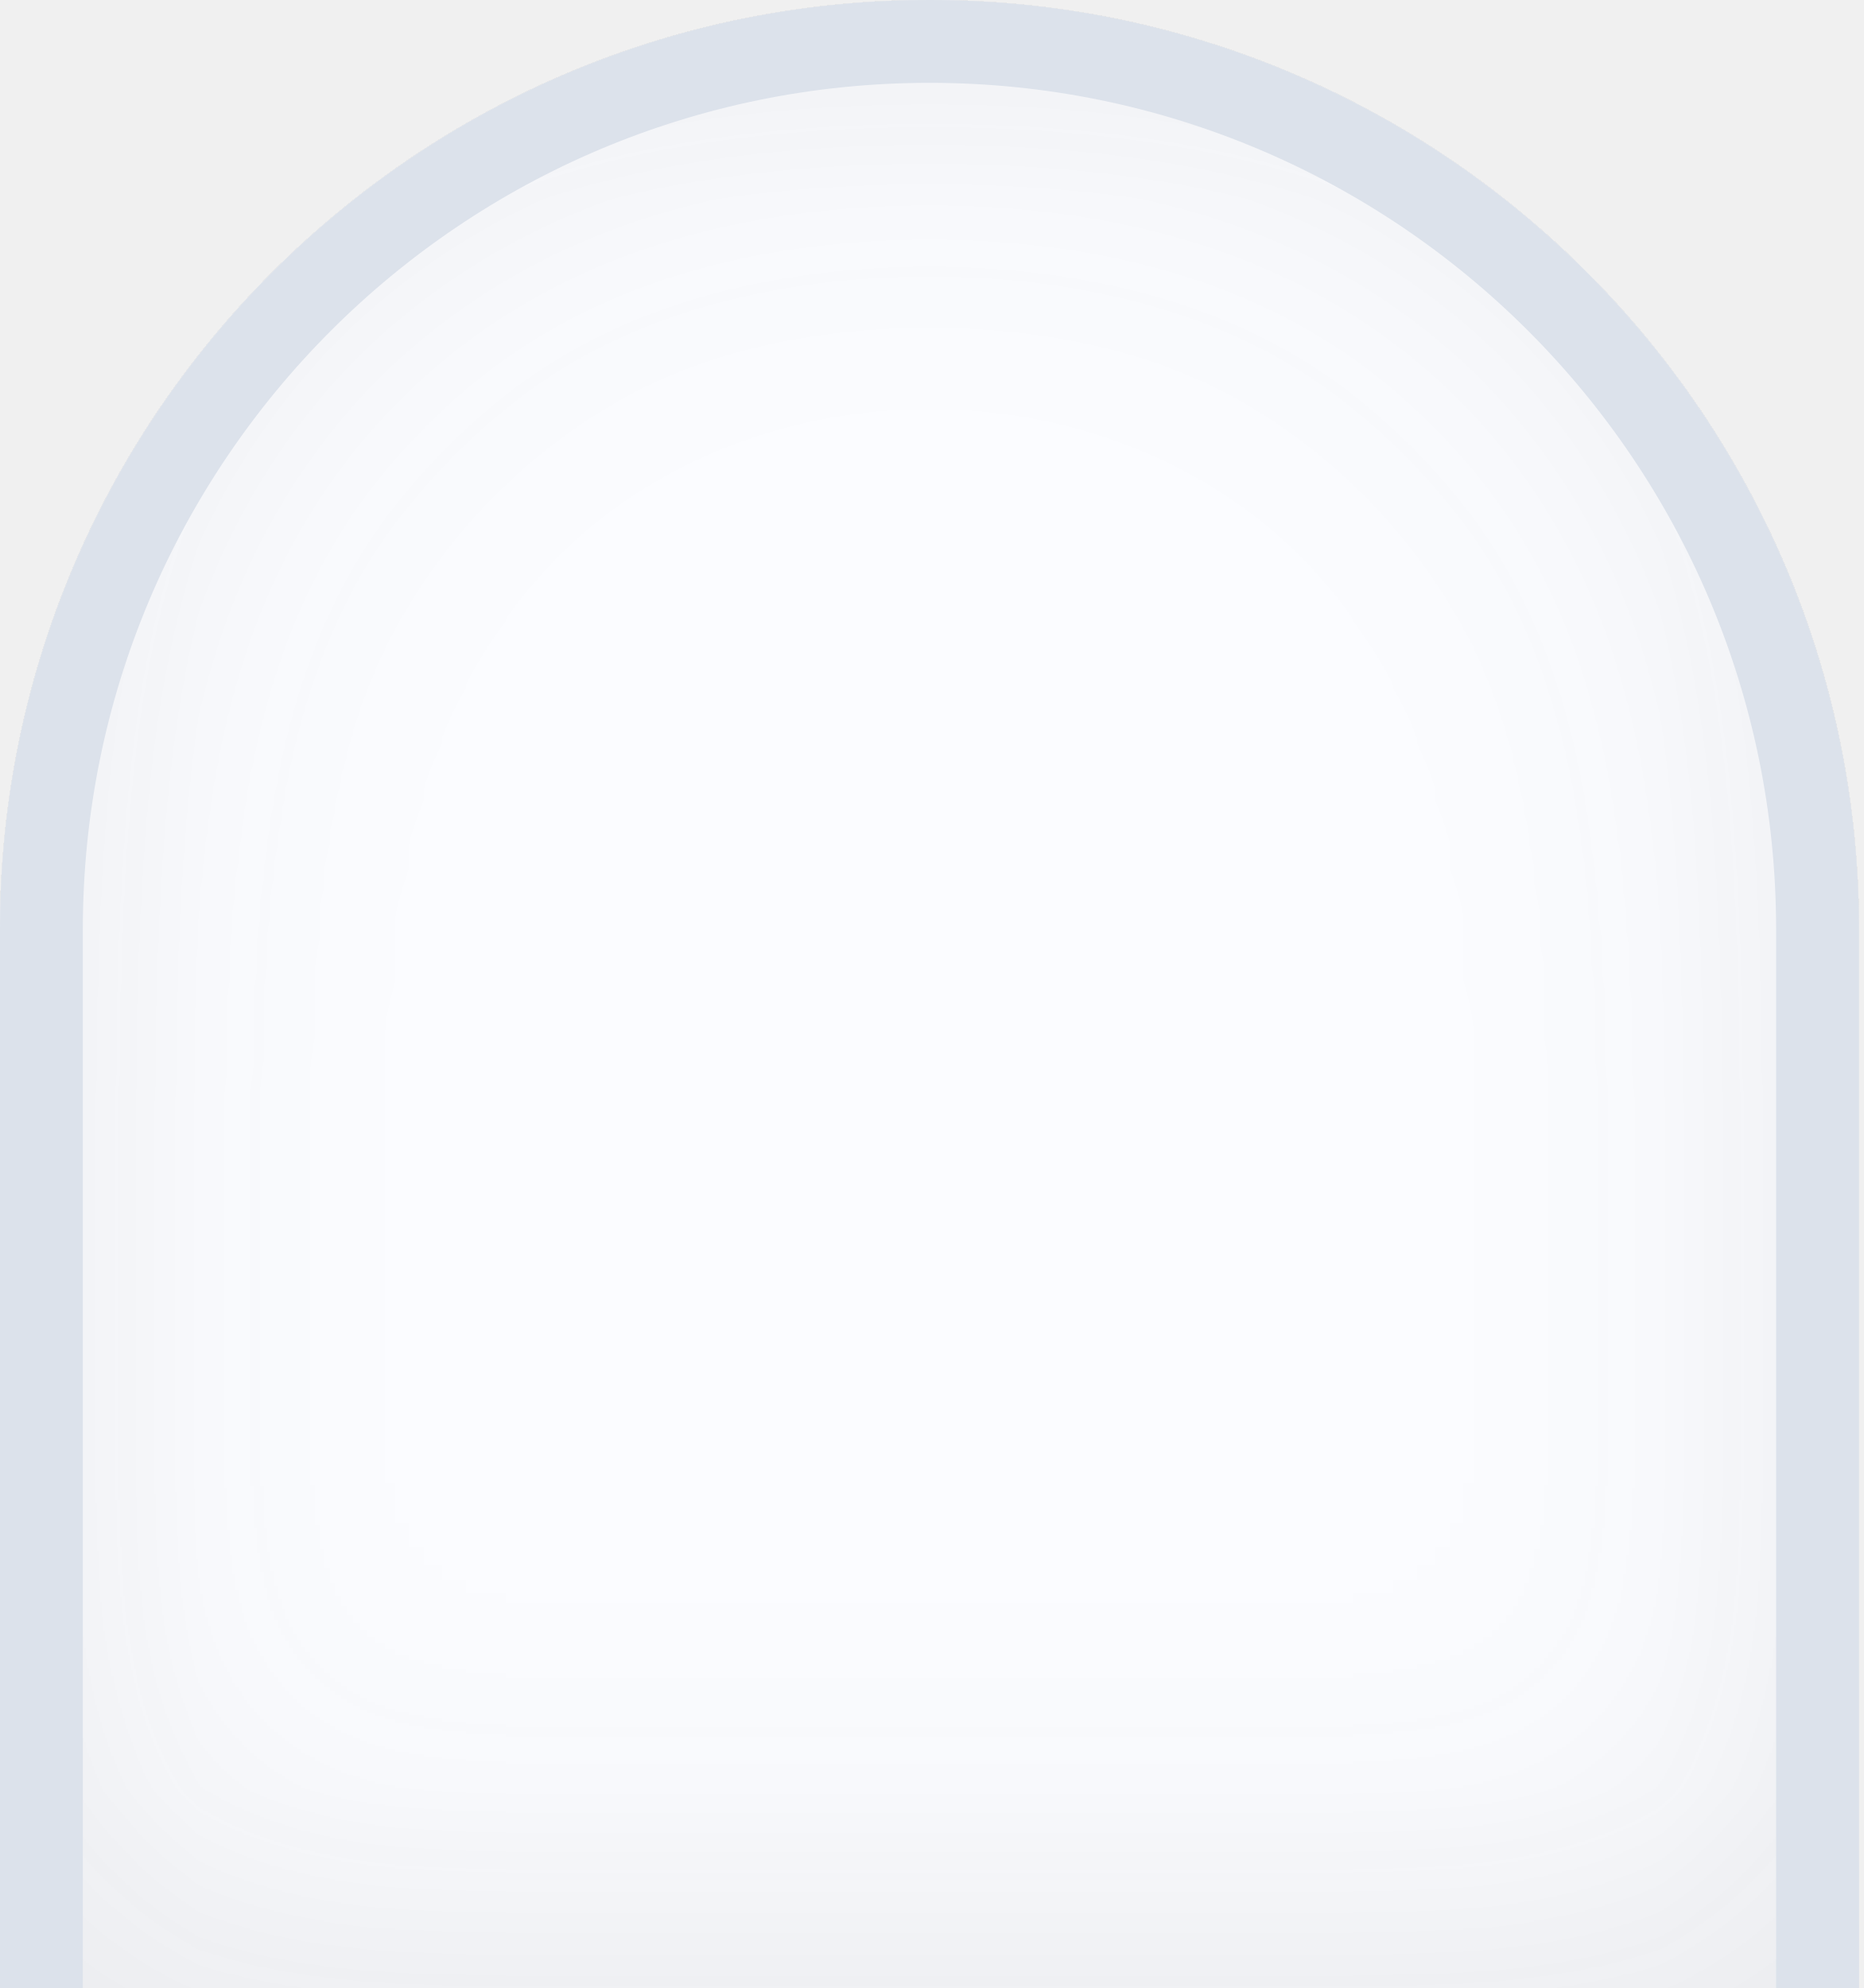
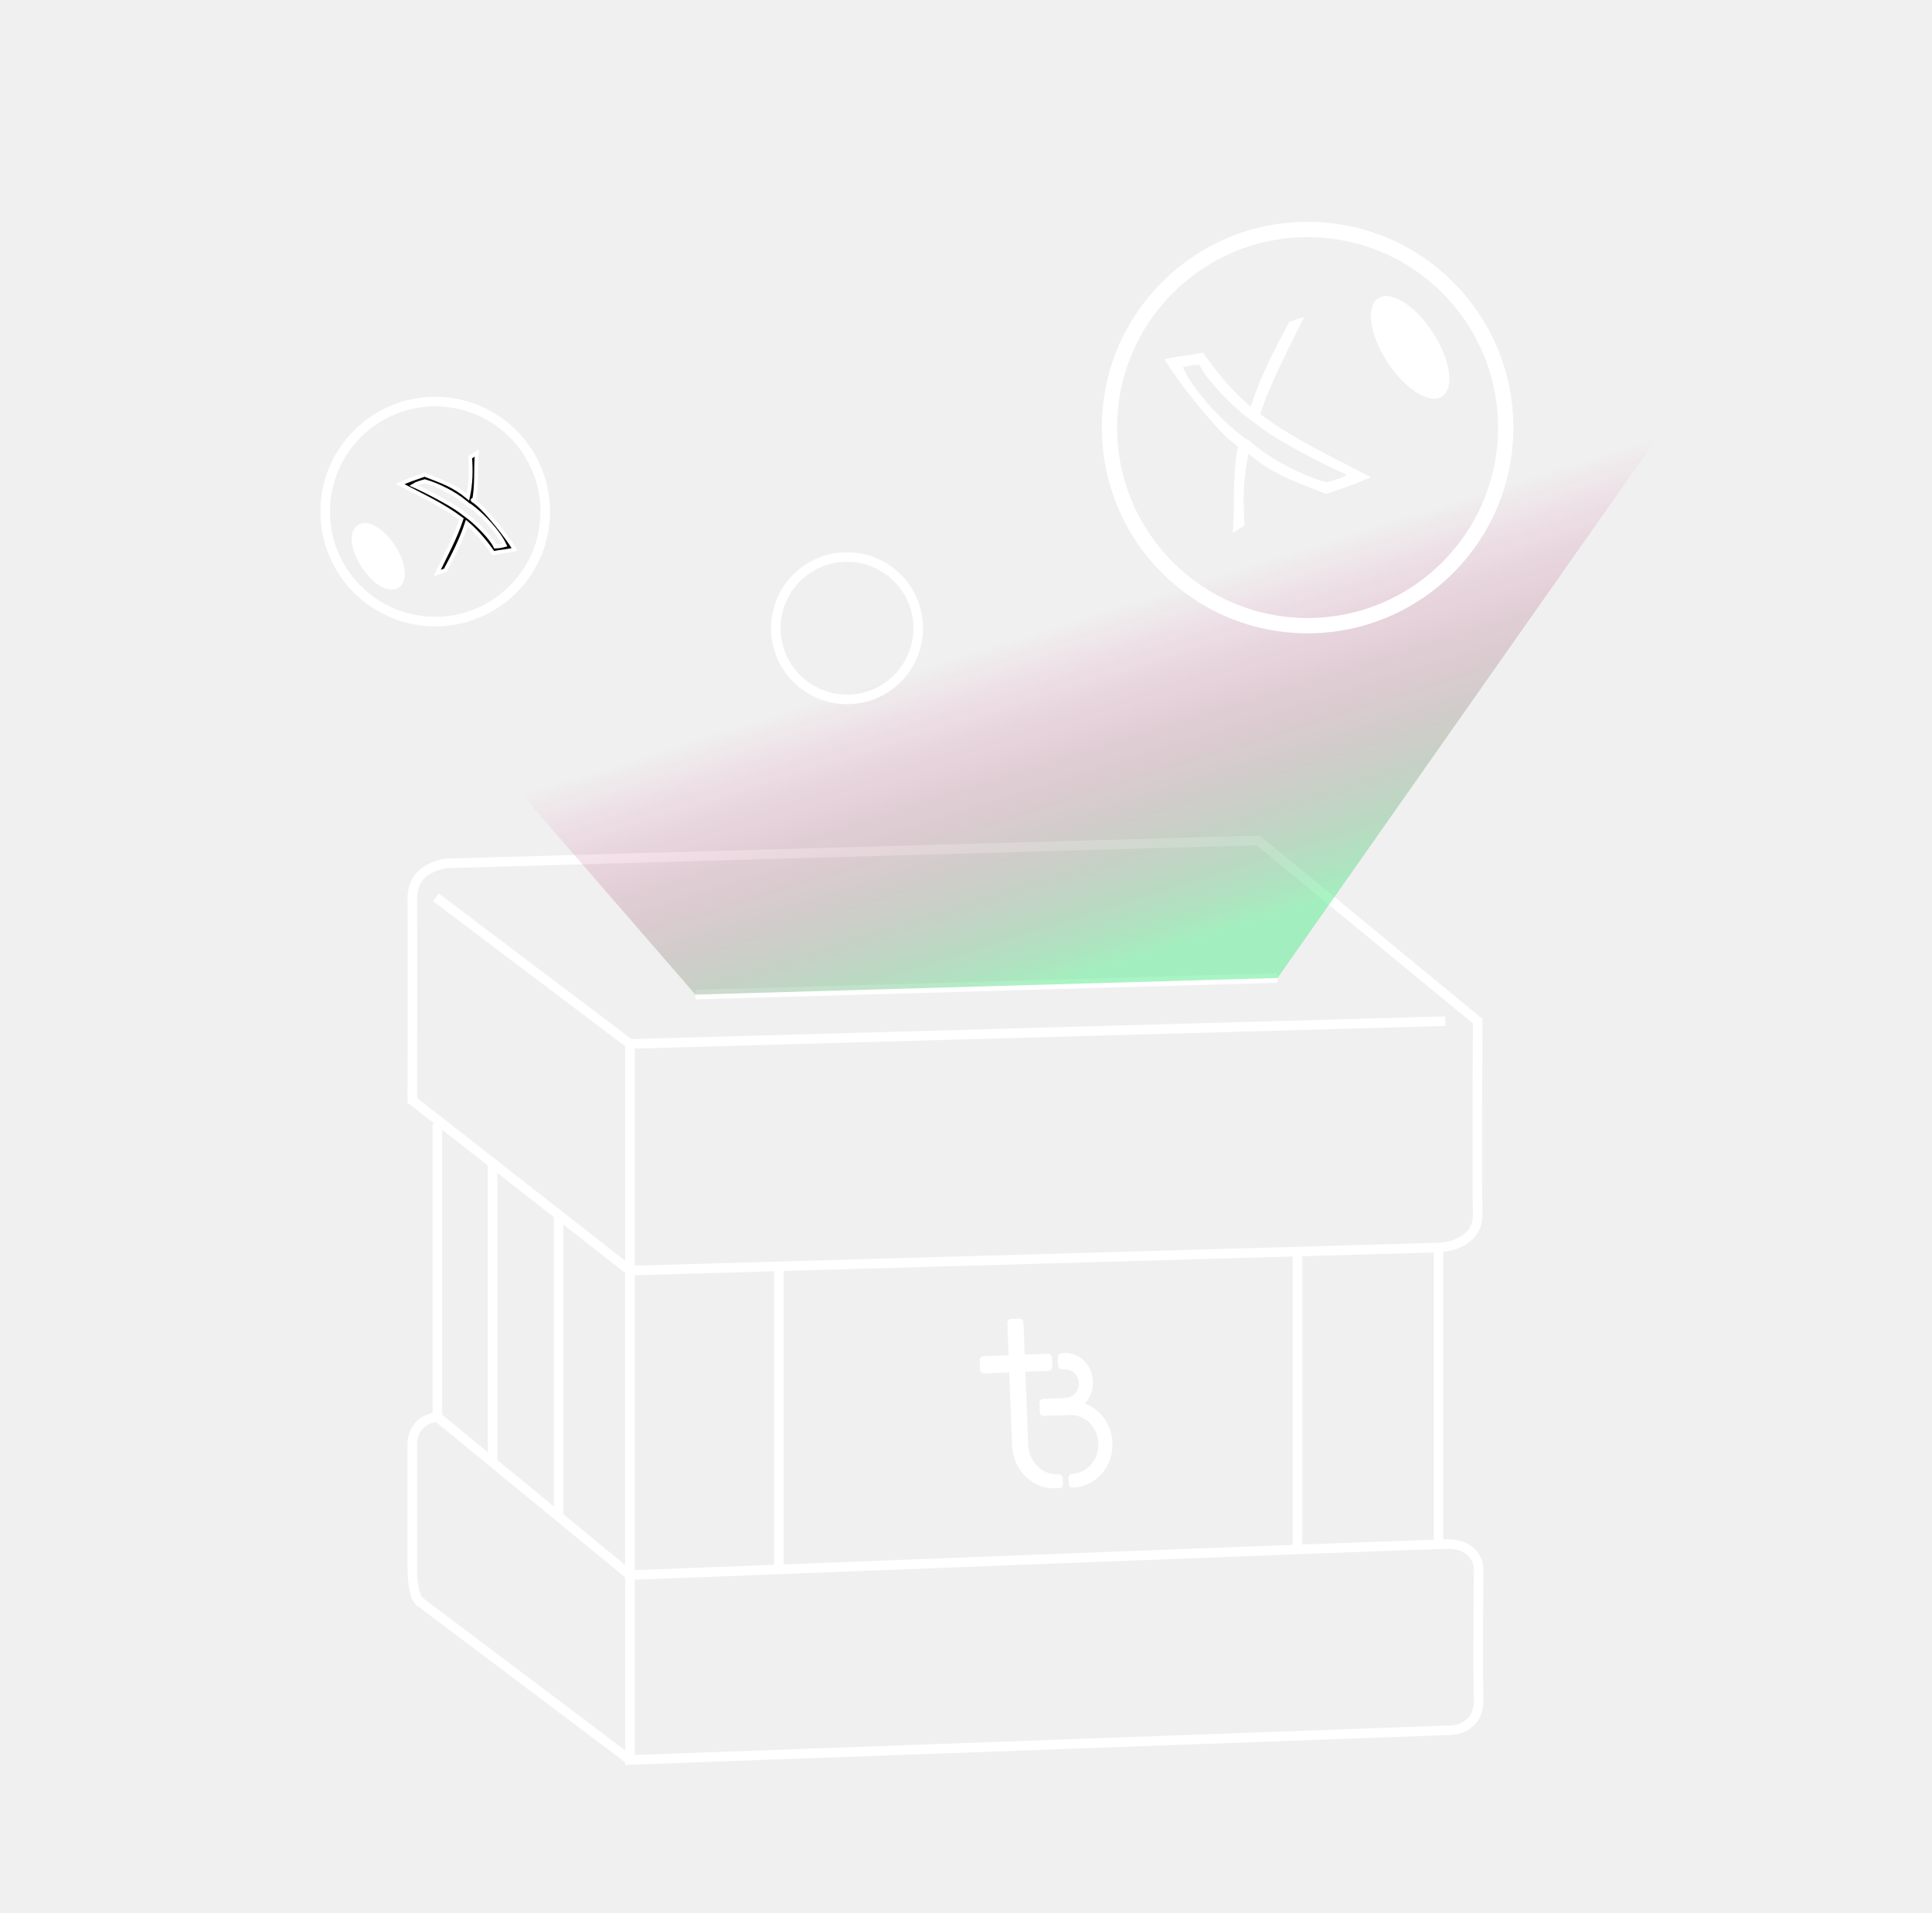
- <svg xmlns="http://www.w3.org/2000/svg" width="45" height="48" viewBox="0 0 45 48" fill="none">
-   <mask id="path-1-inside-1_4272_3994" fill="white">
-     <path d="M0 22.442C0 10.047 10.047 0 22.442 0C34.836 0 44.883 10.047 44.883 22.442V48H0V22.442Z" />
+ <svg xmlns="http://www.w3.org/2000/svg" width="101" height="100" viewBox="0 0 101 100" fill="none">
+   <path d="M32.933 82.363V92.028L75.88 90.469C75.88 90.469 77.343 90.445 77.297 88.829C77.25 87.214 77.297 81.945 77.297 81.945C77.297 81.945 77.217 80.717 75.635 80.74C74.052 80.763 32.933 82.363 32.933 82.363Z" stroke="white" stroke-width="0.5" stroke-miterlimit="10" />
+   <path d="M32.933 92.028L21.999 83.79C21.999 83.79 21.555 83.671 21.555 81.939V75.505C21.555 75.505 21.495 74.273 22.863 74.091L32.933 82.363" stroke="white" stroke-width="0.5" stroke-miterlimit="10" />
+   <path d="M22.863 74.091V58.783" stroke="white" stroke-width="0.5" stroke-miterlimit="10" />
+   <path d="M25.75 76.466V60.744" stroke="white" stroke-width="0.5" stroke-miterlimit="10" />
+   <path d="M29.204 79.3V63.459" stroke="white" stroke-width="0.5" stroke-miterlimit="10" />
+   <path d="M32.932 66.439V82.363" stroke="white" stroke-width="0.5" stroke-miterlimit="10" />
+   <path d="M40.721 82.062V66.26" stroke="white" stroke-width="0.5" stroke-miterlimit="10" />
+   <path d="M67.83 81.022V65.512" stroke="white" stroke-width="0.5" stroke-miterlimit="10" />
+   <path d="M75.201 80.744V65.231" stroke="white" stroke-width="0.5" stroke-miterlimit="10" />
+   <path d="M75.562 53.396L32.933 54.585V66.439" stroke="white" stroke-width="0.5" stroke-miterlimit="10" />
+   <path d="M22.79 46.922L32.933 54.585" stroke="white" stroke-width="0.5" stroke-miterlimit="10" />
+   <path d="M36.353 52.009L66.787 51.138" stroke="white" stroke-width="0.5" stroke-miterlimit="10" />
+   <path d="M21.555 57.535L32.932 66.439L75.197 65.233C75.197 65.233 77.297 65.187 77.25 63.459C77.204 61.73 77.25 53.396 77.25 53.396L65.774 43.945L23.393 45.144C23.393 45.144 21.538 45.27 21.555 46.992C21.572 48.714 21.555 57.535 21.555 57.535Z" stroke="white" stroke-width="0.5" stroke-miterlimit="10" />
+   <path d="M21.555 34.936L36.353 52.008L66.787 51.138L87.201 22.075" fill="url(#paint0_linear_9250_10486)" />
+   <path d="M68.358 32.715C74.078 32.715 78.715 28.078 78.715 22.357C78.715 16.637 74.078 11.999 68.358 11.999C62.637 11.999 58 16.637 58 22.357C58 28.078 62.637 32.715 68.358 32.715Z" stroke="white" stroke-width="0.8" stroke-miterlimit="10" />
+   <path d="M75.389 20.731C76.045 20.304 75.83 18.809 74.907 17.391C73.985 15.973 72.705 15.169 72.049 15.596C71.393 16.023 71.609 17.518 72.531 18.936C73.454 20.354 74.733 21.158 75.389 20.731Z" fill="white" />
+   <path d="M64.715 23.344C64.417 24.811 64.566 26.364 64.444 27.873C64.649 27.734 64.858 27.602 65.066 27.47C64.97 26.185 64.997 24.989 65.268 23.724C66.639 24.867 67.719 25.188 69.348 25.827C70.129 25.552 70.907 25.294 71.662 24.95C69.652 23.887 67.715 23.023 65.884 21.652C66.467 19.867 67.368 18.258 68.175 16.569C67.914 16.648 67.659 16.741 67.401 16.827C66.619 18.274 65.891 19.698 65.381 21.264C64.394 20.427 63.629 19.496 62.887 18.436C62.228 18.592 61.5 18.619 60.877 18.787C61.636 20.056 63.493 22.347 64.341 23.052C65.189 23.758 64.699 23.281 64.709 23.344H64.715ZM65.152 21.787C65.705 22.198 65.175 21.807 66.026 22.44C66.874 23.072 69.136 24.271 70.404 24.827C70.103 25.019 69.722 25.115 69.344 25.218C68.023 24.847 66.513 24.039 65.649 23.324C64.785 22.609 65.55 23.301 64.695 22.615C63.838 21.93 62.381 20.427 61.834 19.205C62.103 19.132 62.387 19.082 62.705 19.076C63.093 19.923 64.45 21.211 64.977 21.645C65.5 22.079 65.212 21.817 65.152 21.791V21.787Z" fill="white" />
+   <path d="M44.28 36.571C46.336 36.571 48.002 34.905 48.002 32.849C48.002 30.794 46.336 29.127 44.28 29.127C42.225 29.127 40.558 30.794 40.558 32.849C40.558 34.905 42.225 36.571 44.28 36.571Z" stroke="white" stroke-width="0.5" stroke-miterlimit="10" />
+   <path d="M22.752 32.502C25.928 32.502 28.503 29.927 28.503 26.751C28.503 23.574 25.928 20.999 22.752 20.999C19.575 20.999 17 23.574 17 26.751C17 29.927 19.575 32.502 22.752 32.502Z" stroke="white" stroke-width="0.5" stroke-miterlimit="10" />
+   <path d="M20.703 30.518C21.068 30.28 20.949 29.449 20.436 28.661C19.924 27.873 19.212 27.427 18.848 27.664C18.483 27.901 18.602 28.733 19.115 29.52C19.627 30.308 20.339 30.755 20.703 30.518Z" fill="white" stroke="white" stroke-width="0.5" stroke-miterlimit="10" />
+   <path d="M24.775 26.204C24.94 25.39 24.858 24.529 24.924 23.688C24.808 23.764 24.692 23.837 24.576 23.913C24.629 24.628 24.616 25.29 24.463 25.992C23.702 25.36 23.103 25.181 22.199 24.823C21.765 24.976 21.331 25.118 20.914 25.31C22.03 25.899 23.106 26.38 24.122 27.141C23.798 28.131 23.298 29.025 22.851 29.962C22.997 29.919 23.139 29.866 23.281 29.817C23.715 29.012 24.119 28.224 24.404 27.353C24.954 27.82 25.378 28.337 25.788 28.923C26.152 28.837 26.56 28.823 26.904 28.727C26.483 28.022 25.454 26.75 24.98 26.36C24.51 25.969 24.781 26.234 24.775 26.197V26.204ZM24.533 27.068C24.225 26.84 24.52 27.058 24.05 26.707C23.579 26.356 22.321 25.691 21.619 25.383C21.788 25.277 21.997 25.224 22.209 25.164C22.94 25.37 23.781 25.82 24.262 26.217C24.742 26.615 24.314 26.23 24.791 26.611C25.268 26.992 26.076 27.827 26.381 28.505C26.232 28.545 26.073 28.575 25.897 28.578C25.682 28.108 24.927 27.393 24.636 27.151C24.344 26.909 24.507 27.055 24.536 27.072L24.533 27.068Z" fill="black" stroke="white" stroke-width="0.2" stroke-miterlimit="10" />
+   <mask id="mask0_9250_10486" style="mask-type:luminance" maskUnits="userSpaceOnUse" x="51" y="68" width="8" height="10">
+     <path d="M58.278 68.75L51.125 69.027L51.472 77.969L58.625 77.692L58.278 68.75Z" fill="white" />
  </mask>
-   <g filter="url(#filter0_i_4272_3994)">
-     <path d="M0 22.442C0 10.047 10.047 0 22.442 0C34.836 0 44.883 10.047 44.883 22.442V48H0V22.442Z" fill="#FBFCFF" />
+   <g mask="url(#mask0_9250_10486)">
+     <path d="M54.777 70.789L51.411 70.918C51.295 70.923 51.205 71.026 51.209 71.151L51.227 71.599C51.231 71.722 51.33 71.819 51.446 71.814L54.813 71.685C54.929 71.68 55.019 71.577 55.015 71.452L54.997 71.004C54.993 70.881 54.894 70.784 54.777 70.789Z" fill="white" />
+     <path fill-rule="evenodd" clip-rule="evenodd" d="M52.863 68.959C52.746 68.964 52.656 69.067 52.661 69.192L52.913 75.674C53.003 76.915 54.002 77.871 55.181 77.824C55.225 77.824 55.269 77.82 55.313 77.816L55.285 77.093C54.494 77.109 53.829 76.472 53.756 75.642L53.504 69.159C53.499 69.036 53.401 68.94 53.284 68.944L52.863 68.959Z" fill="white" />
+     <path fill-rule="evenodd" clip-rule="evenodd" d="M55.777 73.828C55.645 73.832 55.515 73.819 55.395 73.786L55.774 73.771L55.748 73.099C56.13 73.057 56.418 72.719 56.402 72.319C56.387 71.92 56.073 71.606 55.689 71.593L55.656 70.751C56.44 70.721 57.103 71.384 57.136 72.234C57.169 73.084 56.56 73.795 55.774 73.826L55.777 73.828ZM55.5 70.76C55.383 70.765 55.294 70.868 55.298 70.993L55.313 71.384C55.318 71.507 55.416 71.603 55.533 71.599L55.691 71.593L55.658 70.754L55.5 70.76Z" fill="white" />
+     <path d="M54.336 73.38C54.332 73.257 54.422 73.154 54.538 73.147L55.906 73.095L55.941 73.989L54.573 74.041C54.457 74.046 54.358 73.949 54.354 73.826L54.336 73.378V73.38Z" fill="white" />
+     <path fill-rule="evenodd" clip-rule="evenodd" d="M56.088 77.789C57.279 77.743 58.205 76.691 58.157 75.442C58.109 74.192 57.103 73.215 55.913 73.261L55.941 73.988C56.73 73.973 57.388 74.629 57.421 75.47C57.454 76.311 56.846 77.016 56.06 77.062L56.088 77.789Z" fill="white" />
+     <path d="M55.858 77.295C55.853 77.172 55.944 77.069 56.06 77.062L56.088 77.789C55.972 77.794 55.873 77.697 55.869 77.574L55.858 77.295Z" fill="white" />
+     <path d="M55.232 77.095L55.337 77.091C55.454 77.087 55.553 77.183 55.557 77.306L55.568 77.585C55.572 77.708 55.482 77.811 55.366 77.818L55.261 77.822L55.232 77.095Z" fill="white" />
  </g>
-   <path d="M-2 22.442C-2 8.943 8.943 -2 22.442 -2C35.94 -2 46.883 8.943 46.883 22.442H42.883C42.883 11.152 33.731 2 22.442 2C11.152 2 2 11.152 2 22.442H-2ZM44.883 48H0H44.883ZM-2 48V22.442C-2 8.943 8.943 -2 22.442 -2V2C11.152 2 2 11.152 2 22.442V48H-2ZM22.442 -2C35.94 -2 46.883 8.943 46.883 22.442V48H42.883V22.442C42.883 11.152 33.731 2 22.442 2V-2Z" fill="#DCE2EB" mask="url(#path-1-inside-1_4272_3994)" />
  <defs>
-     <filter id="filter0_i_4272_3994" x="0" y="0" width="44.883" height="48" filterUnits="userSpaceOnUse" color-interpolation-filters="sRGB">
-       <feFlood flood-opacity="0" result="BackgroundImageFix" />
-       <feBlend mode="normal" in="SourceGraphic" in2="BackgroundImageFix" result="shape" />
-       <feColorMatrix in="SourceAlpha" type="matrix" values="0 0 0 0 0 0 0 0 0 0 0 0 0 0 0 0 0 0 127 0" result="hardAlpha" />
-       <feOffset />
-       <feGaussianBlur stdDeviation="12.5" />
-       <feComposite in2="hardAlpha" operator="arithmetic" k2="-1" k3="1" />
-       <feColorMatrix type="matrix" values="0 0 0 0 0.179 0 0 0 0 0.179 0 0 0 0 0.179 0 0 0 0.08 0" />
-       <feBlend mode="normal" in2="shape" result="effect1_innerShadow_4272_3994" />
-     </filter>
+     <linearGradient id="paint0_linear_9250_10486" x1="61.75" y1="52.5" x2="54.875" y2="30.625" gradientUnits="userSpaceOnUse">
+       <stop offset="0.127" stop-color="#70ED9D" stop-opacity="0.6" />
+       <stop offset="0.908" stop-color="#CF0063" stop-opacity="0" />
+     </linearGradient>
  </defs>
</svg>
